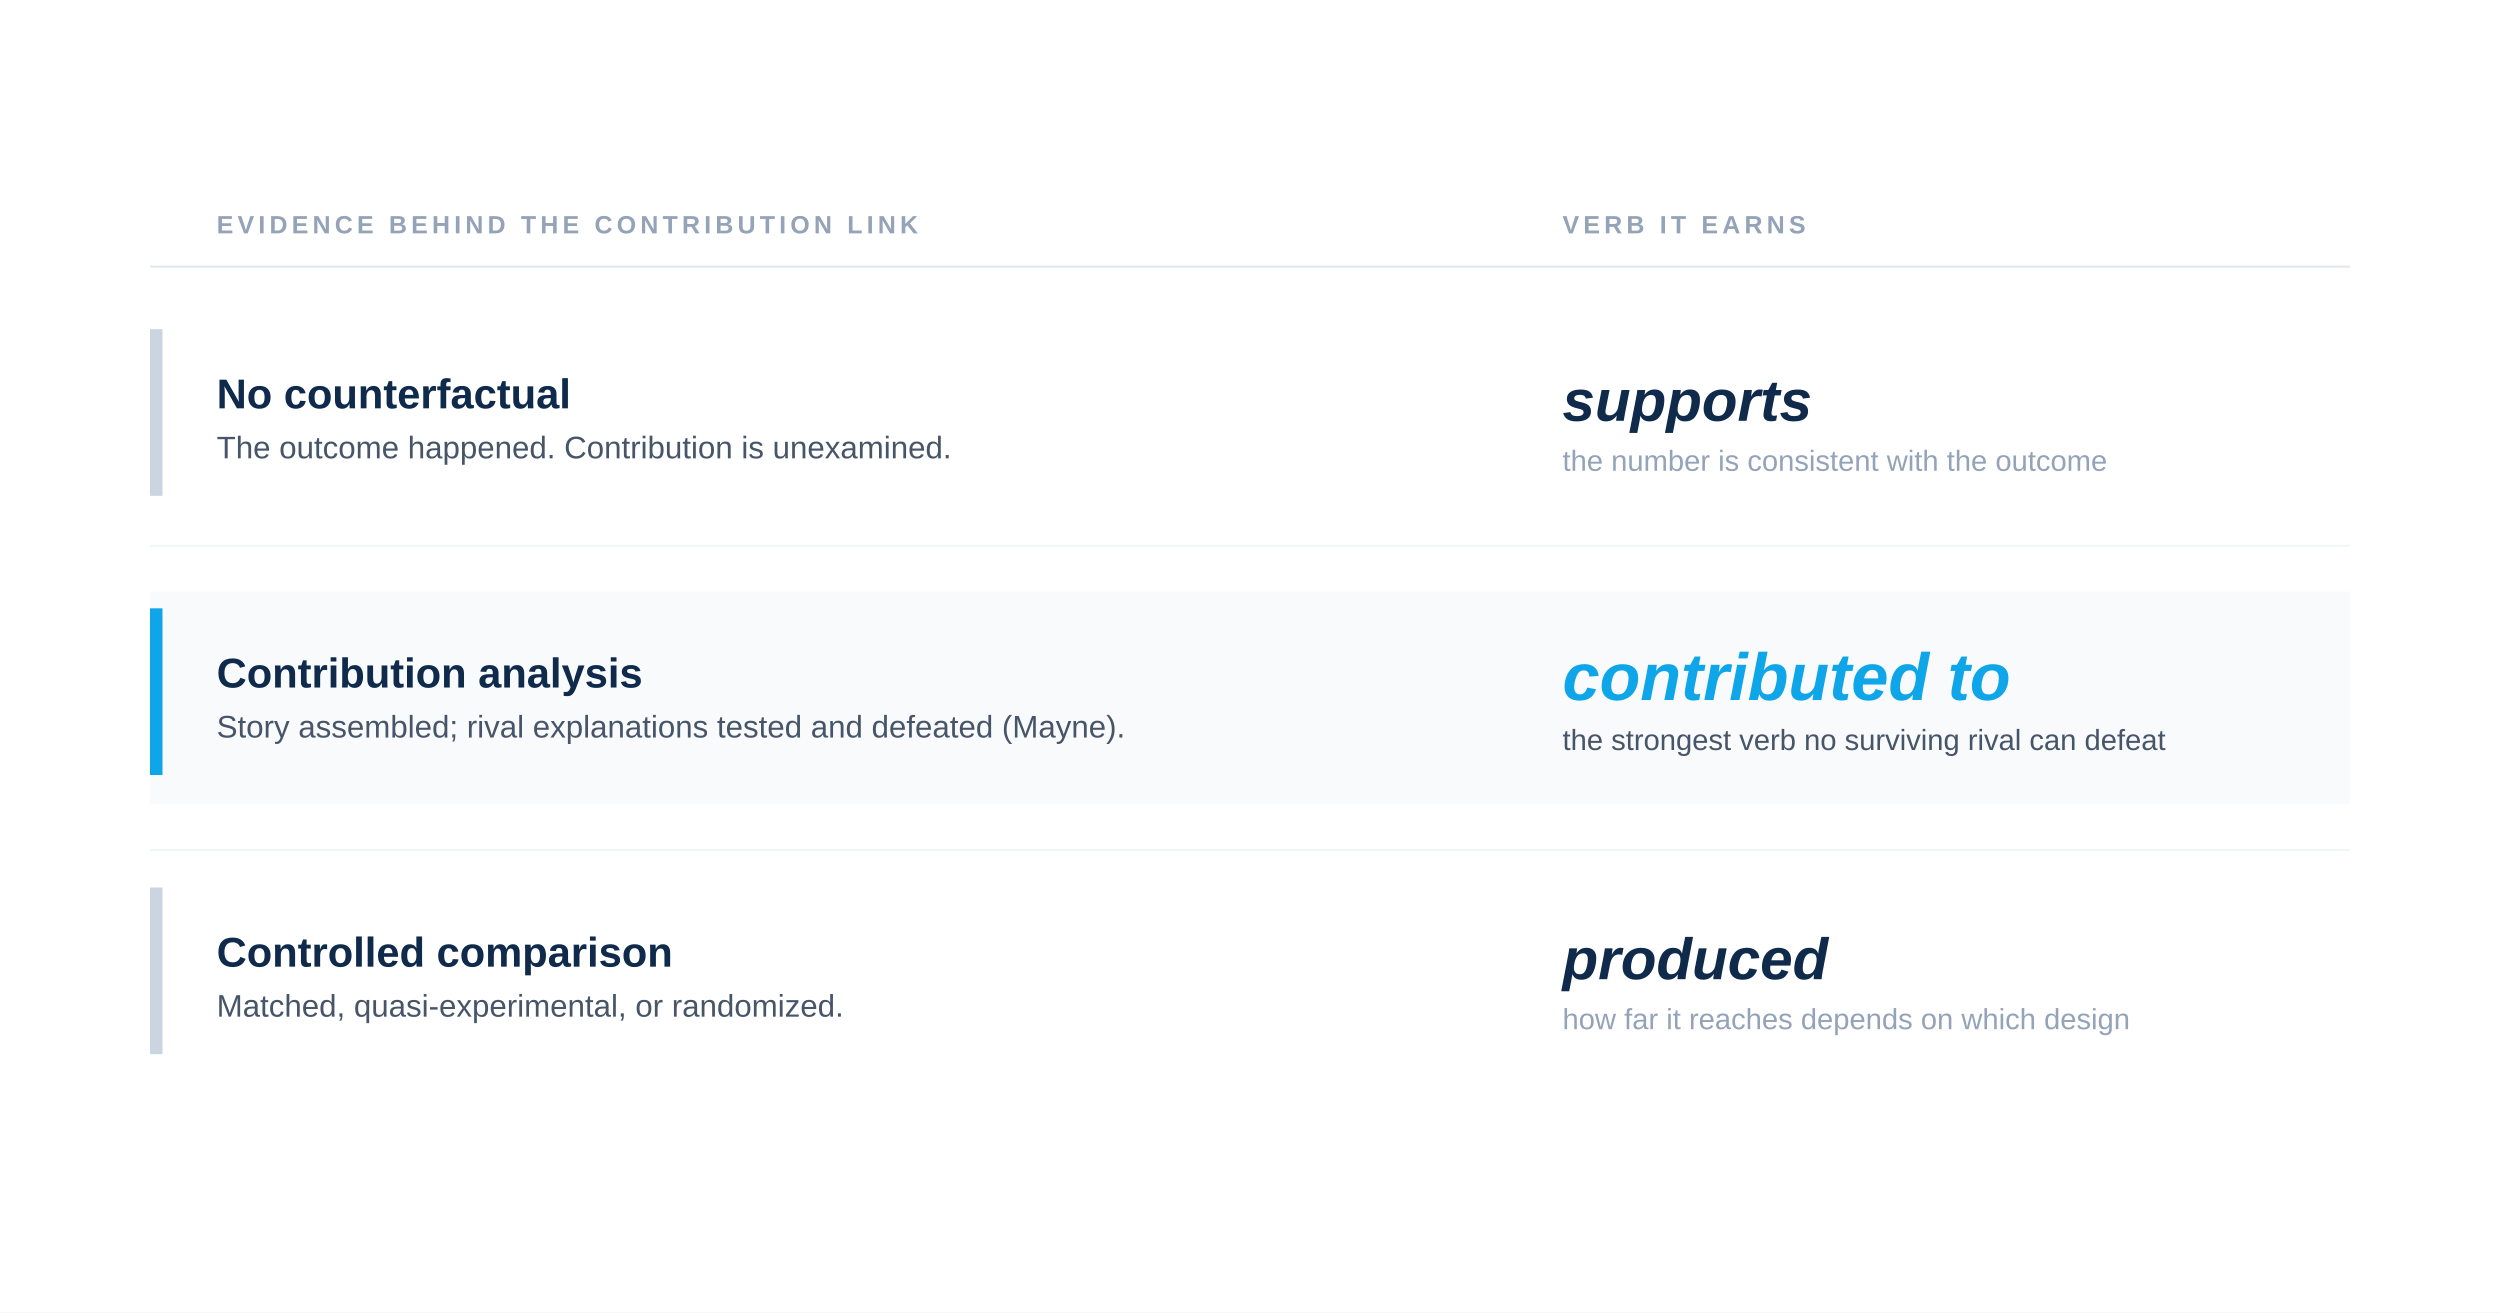
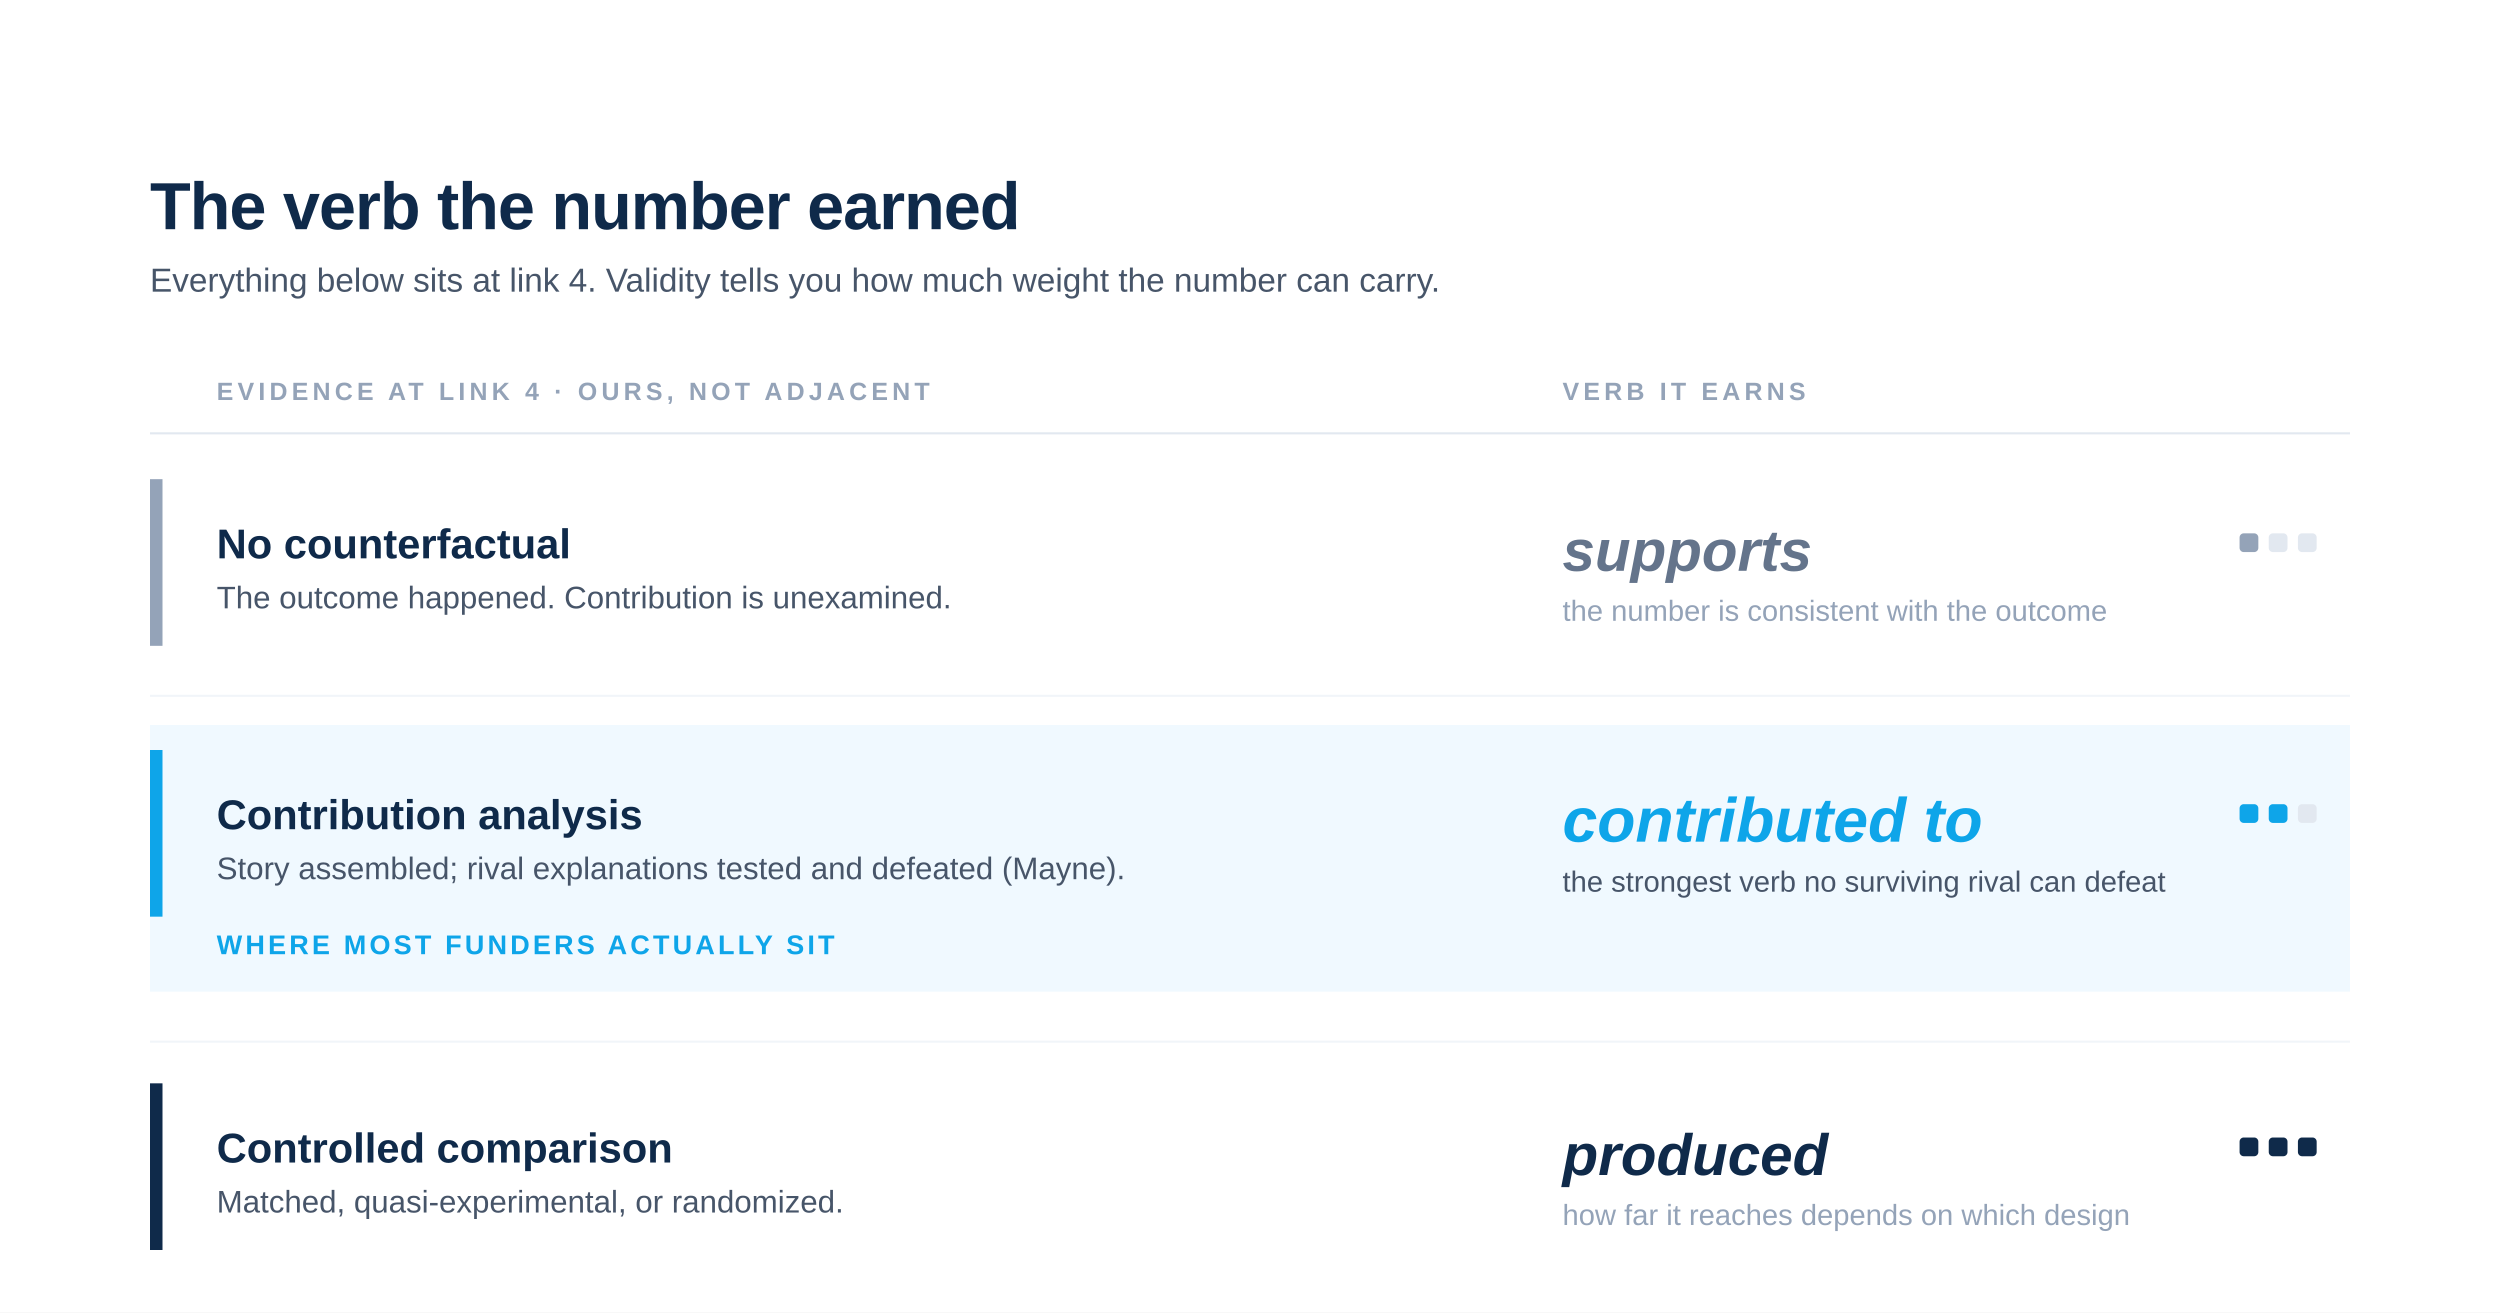
<svg xmlns="http://www.w3.org/2000/svg" viewBox="0 0 1200 630" width="1200" height="630" role="img" aria-labelledby="title desc">
-   <rect x="0" y="0" width="1200" height="630" fill="#FFFFFF" />
-   <text x="104" y="112" font-family="-apple-system, BlinkMacSystemFont, 'Helvetica Neue', Arial, sans-serif" font-size="12" font-weight="600" fill="#94A3B8" letter-spacing="2">EVIDENCE BEHIND THE CONTRIBUTION LINK</text>
-   <text x="750" y="112" font-family="-apple-system, BlinkMacSystemFont, 'Helvetica Neue', Arial, sans-serif" font-size="12" font-weight="600" fill="#94A3B8" letter-spacing="2">VERB IT EARNS</text>
-   <line x1="72" y1="128" x2="1128" y2="128" stroke="#E2E8F0" stroke-width="1" />
+   <rect x="0" y="0" width="1200" height="630" fill="#ffffff" />
+   <text x="72" y="110" font-family="-apple-system, BlinkMacSystemFont, 'Helvetica Neue', Arial, sans-serif" font-size="32" font-weight="700" fill="#0F2A4A" letter-spacing="-0.5">The verb the number earned</text>
+   <text x="72" y="140" font-family="-apple-system, BlinkMacSystemFont, 'Helvetica Neue', Arial, sans-serif" font-size="16" font-weight="400" fill="#475569">Everything below sits at link 4. Validity tells you how much weight the number can carry.</text>
+   <text x="104" y="192" font-family="-apple-system, BlinkMacSystemFont, 'Helvetica Neue', Arial, sans-serif" font-size="12" font-weight="700" fill="#94A3B8" letter-spacing="2">EVIDENCE AT LINK 4 · OURS, NOT ADJACENT</text>
+   <text x="750" y="192" font-family="-apple-system, BlinkMacSystemFont, 'Helvetica Neue', Arial, sans-serif" font-size="12" font-weight="700" fill="#94A3B8" letter-spacing="2">VERB IT EARNS</text>
+   <line x1="72" y1="208" x2="1128" y2="208" stroke="#E2E8F0" stroke-width="1" />
  <g>
-     <rect x="72" y="158" width="6" height="80" fill="#CBD5E1" />
-     <text x="104" y="196" font-family="-apple-system, BlinkMacSystemFont, 'Helvetica Neue', Arial, sans-serif" font-size="20" font-weight="600" fill="#0F2A4A">No counterfactual</text>
-     <text x="104" y="220" font-family="-apple-system, BlinkMacSystemFont, 'Helvetica Neue', Arial, sans-serif" font-size="15" font-weight="400" fill="#475569">The outcome happened. Contribution is unexamined.</text>
-     <text x="750" y="202" font-family="-apple-system, BlinkMacSystemFont, 'Helvetica Neue', Arial, sans-serif" font-size="28" font-weight="600" font-style="italic" fill="#0F2A4A">supports</text>
-     <text x="750" y="226" font-family="-apple-system, BlinkMacSystemFont, 'Helvetica Neue', Arial, sans-serif" font-size="14" font-weight="400" fill="#94A3B8">the number is consistent with the outcome</text>
+     <rect x="72" y="230" width="6" height="80" fill="#94A3B8" />
+     <text x="104" y="268" font-family="-apple-system, BlinkMacSystemFont, 'Helvetica Neue', Arial, sans-serif" font-size="20" font-weight="600" fill="#0F2A4A">No counterfactual</text>
+     <text x="104" y="292" font-family="-apple-system, BlinkMacSystemFont, 'Helvetica Neue', Arial, sans-serif" font-size="15" font-weight="400" fill="#475569">The outcome happened. Contribution is unexamined.</text>
+     <text x="750" y="274" font-family="-apple-system, BlinkMacSystemFont, 'Helvetica Neue', Arial, sans-serif" font-size="28" font-weight="600" font-style="italic" fill="#64748B">supports</text>
+     <text x="750" y="298" font-family="-apple-system, BlinkMacSystemFont, 'Helvetica Neue', Arial, sans-serif" font-size="14" font-weight="400" fill="#94A3B8">the number is consistent with the outcome</text>
+     <rect x="1075" y="256" width="9" height="9" rx="2" fill="#94A3B8" />
+     <rect x="1089" y="256" width="9" height="9" rx="2" fill="#E2E8F0" />
+     <rect x="1103" y="256" width="9" height="9" rx="2" fill="#E2E8F0" />
  </g>
-   <line x1="72" y1="262" x2="1128" y2="262" stroke="#F1F5F9" stroke-width="1" />
-   <rect x="72" y="284" width="1056" height="102" fill="#F8FAFC" />
+   <line x1="72" y1="334" x2="1128" y2="334" stroke="#F1F5F9" stroke-width="1" />
+   <rect x="72" y="348" width="1056" height="128" fill="#F0F9FF" />
  <g>
-     <rect x="72" y="292" width="6" height="80" fill="#0EA5E9" />
-     <text x="104" y="330" font-family="-apple-system, BlinkMacSystemFont, 'Helvetica Neue', Arial, sans-serif" font-size="20" font-weight="600" fill="#0F2A4A">Contribution analysis</text>
-     <text x="104" y="354" font-family="-apple-system, BlinkMacSystemFont, 'Helvetica Neue', Arial, sans-serif" font-size="15" font-weight="400" fill="#475569">Story assembled; rival explanations tested and defeated (Mayne).</text>
-     <text x="750" y="336" font-family="-apple-system, BlinkMacSystemFont, 'Helvetica Neue', Arial, sans-serif" font-size="32" font-weight="600" font-style="italic" fill="#0EA5E9">contributed to</text>
-     <text x="750" y="360" font-family="-apple-system, BlinkMacSystemFont, 'Helvetica Neue', Arial, sans-serif" font-size="14" font-weight="400" fill="#475569">the strongest verb no surviving rival can defeat</text>
+     <rect x="72" y="360" width="6" height="80" fill="#0EA5E9" />
+     <text x="104" y="398" font-family="-apple-system, BlinkMacSystemFont, 'Helvetica Neue', Arial, sans-serif" font-size="20" font-weight="700" fill="#0F2A4A">Contribution analysis</text>
+     <text x="104" y="422" font-family="-apple-system, BlinkMacSystemFont, 'Helvetica Neue', Arial, sans-serif" font-size="15" font-weight="400" fill="#475569">Story assembled; rival explanations tested and defeated (Mayne).</text>
+     <text x="750" y="404" font-family="-apple-system, BlinkMacSystemFont, 'Helvetica Neue', Arial, sans-serif" font-size="30" font-weight="700" font-style="italic" fill="#0EA5E9">contributed to</text>
+     <text x="750" y="428" font-family="-apple-system, BlinkMacSystemFont, 'Helvetica Neue', Arial, sans-serif" font-size="14" font-weight="400" fill="#475569">the strongest verb no surviving rival can defeat</text>
+     <rect x="1075" y="386" width="9" height="9" rx="2" fill="#0EA5E9" />
+     <rect x="1089" y="386" width="9" height="9" rx="2" fill="#0EA5E9" />
+     <rect x="1103" y="386" width="9" height="9" rx="2" fill="#E2E8F0" />
+     <text x="104" y="458" font-family="-apple-system, BlinkMacSystemFont, 'Helvetica Neue', Arial, sans-serif" font-size="13" font-weight="600" fill="#0EA5E9" letter-spacing="1.5">WHERE MOST FUNDERS ACTUALLY SIT</text>
  </g>
-   <line x1="72" y1="408" x2="1128" y2="408" stroke="#F1F5F9" stroke-width="1" />
+   <line x1="72" y1="500" x2="1128" y2="500" stroke="#F1F5F9" stroke-width="1" />
  <g>
-     <rect x="72" y="426" width="6" height="80" fill="#CBD5E1" />
-     <text x="104" y="464" font-family="-apple-system, BlinkMacSystemFont, 'Helvetica Neue', Arial, sans-serif" font-size="20" font-weight="600" fill="#0F2A4A">Controlled comparison</text>
-     <text x="104" y="488" font-family="-apple-system, BlinkMacSystemFont, 'Helvetica Neue', Arial, sans-serif" font-size="15" font-weight="400" fill="#475569">Matched, quasi-experimental, or randomized.</text>
-     <text x="750" y="470" font-family="-apple-system, BlinkMacSystemFont, 'Helvetica Neue', Arial, sans-serif" font-size="28" font-weight="600" font-style="italic" fill="#0F2A4A">produced</text>
-     <text x="750" y="494" font-family="-apple-system, BlinkMacSystemFont, 'Helvetica Neue', Arial, sans-serif" font-size="14" font-weight="400" fill="#94A3B8">how far it reaches depends on which design</text>
+     <rect x="72" y="520" width="6" height="80" fill="#0F2A4A" />
+     <text x="104" y="558" font-family="-apple-system, BlinkMacSystemFont, 'Helvetica Neue', Arial, sans-serif" font-size="20" font-weight="600" fill="#0F2A4A">Controlled comparison</text>
+     <text x="104" y="582" font-family="-apple-system, BlinkMacSystemFont, 'Helvetica Neue', Arial, sans-serif" font-size="15" font-weight="400" fill="#475569">Matched, quasi-experimental, or randomized.</text>
+     <text x="750" y="564" font-family="-apple-system, BlinkMacSystemFont, 'Helvetica Neue', Arial, sans-serif" font-size="28" font-weight="600" font-style="italic" fill="#0F2A4A">produced</text>
+     <text x="750" y="588" font-family="-apple-system, BlinkMacSystemFont, 'Helvetica Neue', Arial, sans-serif" font-size="14" font-weight="400" fill="#94A3B8">how far it reaches depends on which design</text>
+     <rect x="1075" y="546" width="9" height="9" rx="2" fill="#0F2A4A" />
+     <rect x="1089" y="546" width="9" height="9" rx="2" fill="#0F2A4A" />
+     <rect x="1103" y="546" width="9" height="9" rx="2" fill="#0F2A4A" />
  </g>
</svg>
